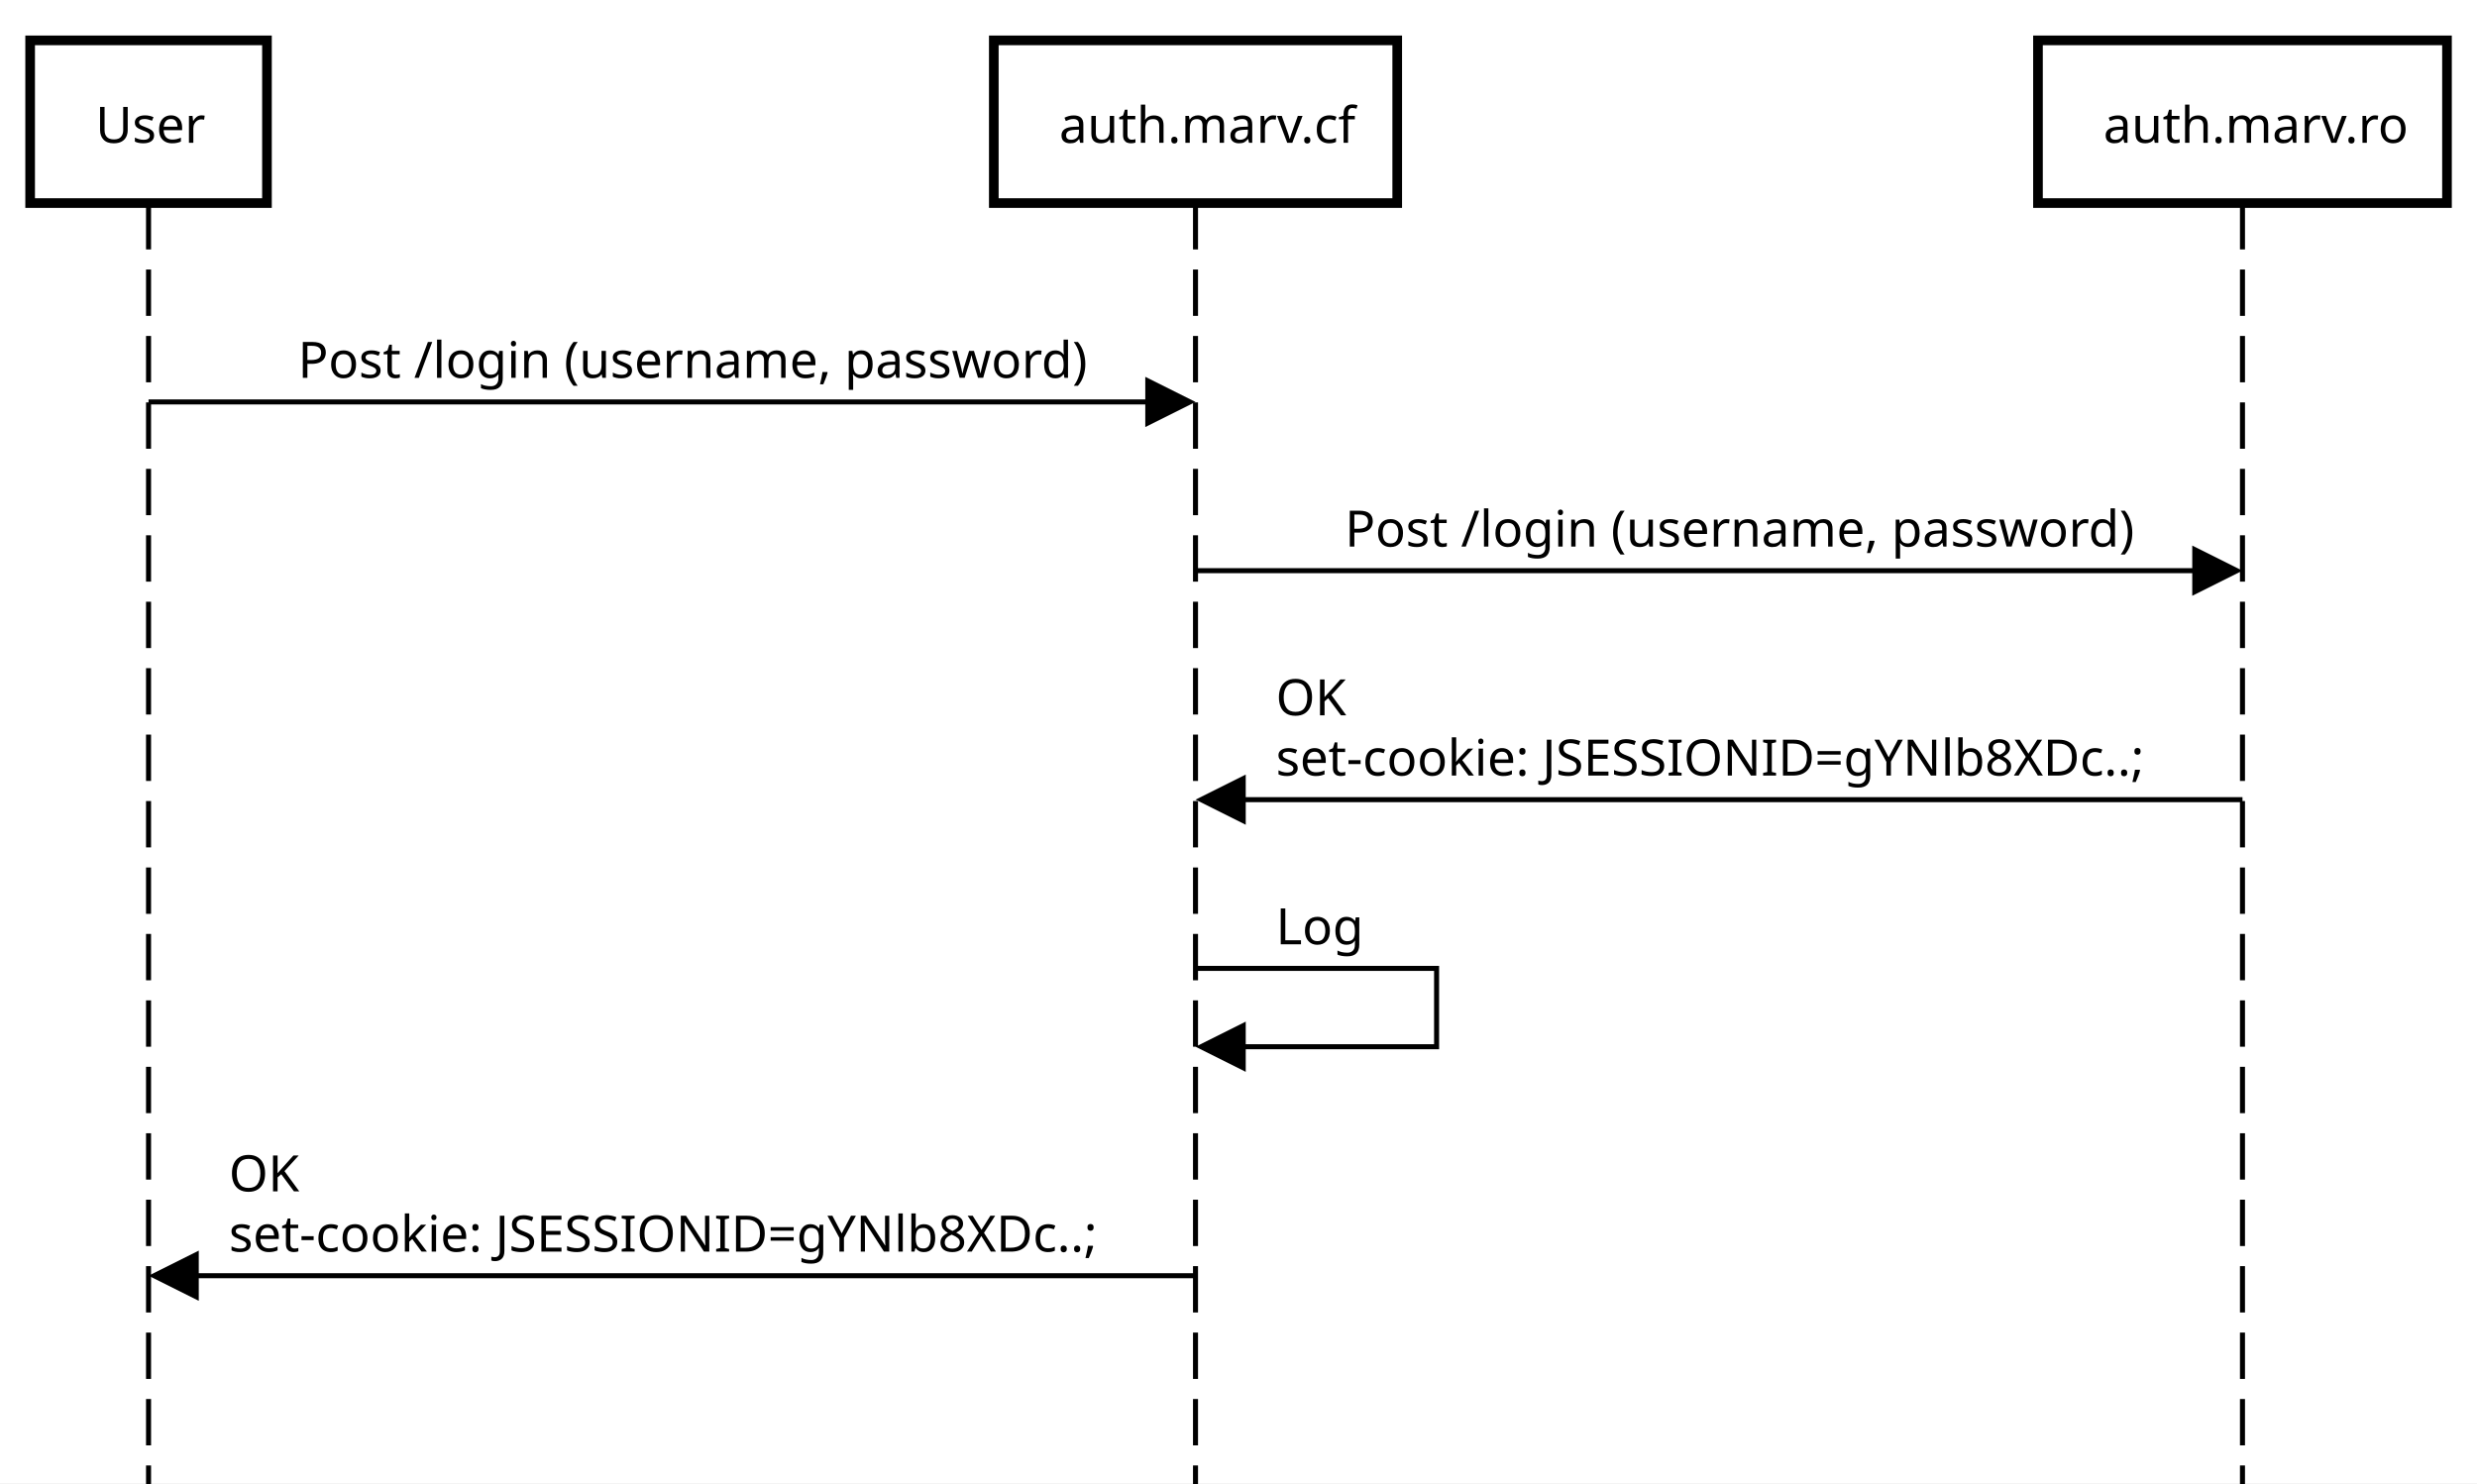
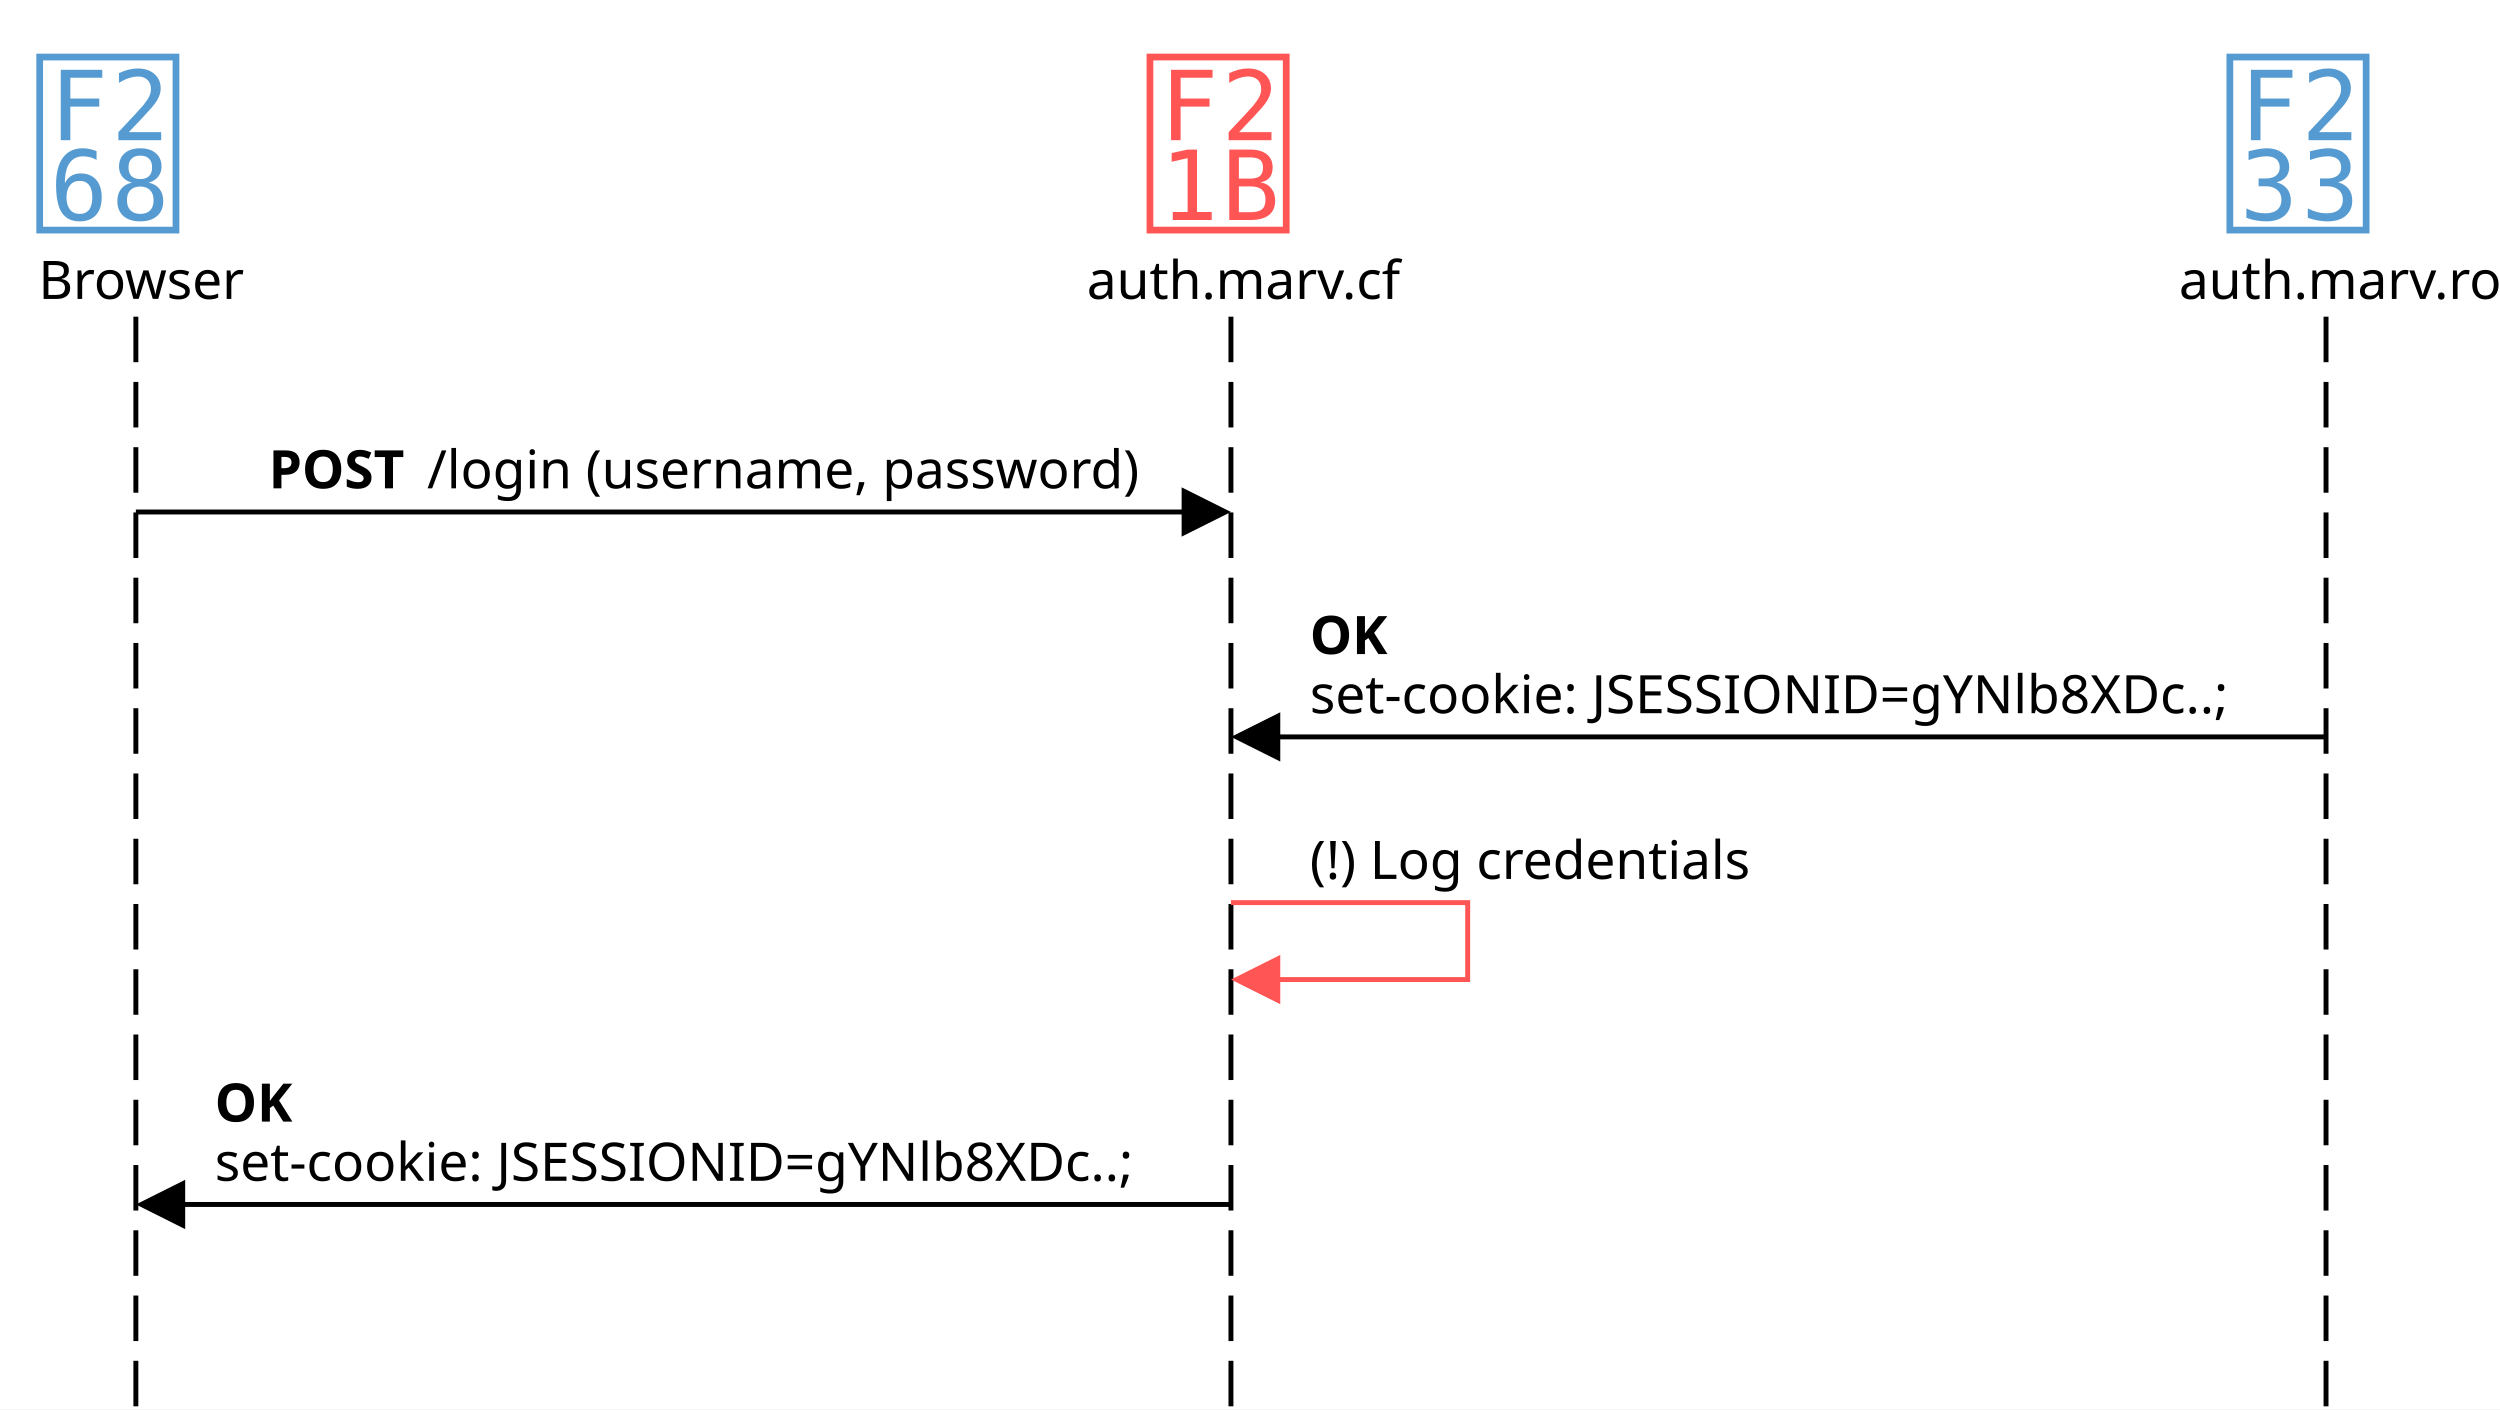
- <svg xmlns="http://www.w3.org/2000/svg" version="1.1" width="723" height="433">
+ <svg xmlns="http://www.w3.org/2000/svg" version="1.1" width="690" height="389">
  <defs />
  <g>
    <g />
    <g />
    <g />
    <g />
    <g />
    <g />
    <g />
+     <g />
+     <g />
+     <g />
+     <g />
+     <g />
    <g>
-       <rect fill="white" stroke="none" x="0" y="0" width="723" height="433" />
+       <rect fill="white" stroke="none" x="0" y="0" width="690" height="389" />
    </g>
    <g />
    <g>
-       <path fill="none" stroke="black" paint-order="fill stroke markers" d=" M 43.359 59.284 L 43.359 433.989" stroke-miterlimit="10" stroke-width="1.466" stroke-dasharray="13.532,5.864" />
-       <path fill="none" stroke="black" paint-order="fill stroke markers" d=" M 348.953 59.284 L 348.953 433.989" stroke-miterlimit="10" stroke-width="1.466" stroke-dasharray="13.532,5.864" />
-       <path fill="none" stroke="black" paint-order="fill stroke markers" d=" M 654.547 59.284 L 654.547 433.989" stroke-miterlimit="10" stroke-width="1.466" stroke-dasharray="13.532,5.864" />
+       <path fill="none" stroke="black" paint-order="fill stroke markers" d=" M 37.498 87.403 L 37.498 389.605" stroke-miterlimit="10" stroke-width="1.361" stroke-dasharray="12.566,5.445" />
+       <path fill="none" stroke="black" paint-order="fill stroke markers" d=" M 339.741 87.403 L 339.741 389.605" stroke-miterlimit="10" stroke-width="1.361" stroke-dasharray="12.566,5.445" />
+       <path fill="none" stroke="black" paint-order="fill stroke markers" d=" M 641.984 87.403 L 641.984 389.605" stroke-miterlimit="10" stroke-width="1.361" stroke-dasharray="12.566,5.445" />
    </g>
    <g>
-       <path fill="none" stroke="none" />
      <g>
-         <path fill="white" stroke="black" paint-order="fill stroke markers" d=" M 8.796 11.786 L 77.922 11.786 L 77.922 59.284 L 8.796 59.284 L 8.796 11.786 Z" stroke-miterlimit="10" stroke-width="2.815" stroke-dasharray="" />
+         <g />
+         <text fill="#559BD1" stroke="none" font-family="&quot;FontAwesome&quot;" font-size="44pt" font-style="normal" font-weight="normal" text-decoration="normal" x="8.168" y="60.723" text-anchor="start" dominant-baseline="alphabetic" xml:space="preserve"></text>
      </g>
      <g>
        <g />
-         <text fill="black" stroke="none" font-family="sans-serif" font-size="11pt" font-style="normal" font-weight="normal" text-decoration="normal" x="27.883" y="41.692" text-anchor="start" dominant-baseline="alphabetic" xml:space="preserve">User</text>
-       </g>
-       <path fill="none" stroke="none" />
-       <g>
-         <path fill="white" stroke="black" paint-order="fill stroke markers" d=" M 290.077 11.786 L 407.829 11.786 L 407.829 59.284 L 290.077 59.284 L 290.077 11.786 Z" stroke-miterlimit="10" stroke-width="2.815" stroke-dasharray="" />
+         <text fill="black" stroke="none" font-family="sans-serif" font-size="11pt" font-style="normal" font-weight="normal" text-decoration="normal" x="10.615" y="82.503" text-anchor="start" dominant-baseline="alphabetic" xml:space="preserve">Browser</text>
      </g>
      <g>
        <g />
-         <text fill="black" stroke="none" font-family="sans-serif" font-size="11pt" font-style="normal" font-weight="normal" text-decoration="normal" x="309.164" y="41.692" text-anchor="start" dominant-baseline="alphabetic" xml:space="preserve">auth.marv.cf</text>
-       </g>
-       <path fill="none" stroke="none" />
-       <g>
-         <path fill="white" stroke="black" paint-order="fill stroke markers" d=" M 594.855 11.786 L 714.239 11.786 L 714.239 59.284 L 594.855 59.284 L 594.855 11.786 Z" stroke-miterlimit="10" stroke-width="2.815" stroke-dasharray="" />
+         <text fill="#ff5555" stroke="none" font-family="&quot;FontAwesome&quot;" font-size="44pt" font-style="normal" font-weight="normal" text-decoration="normal" x="314.601" y="60.723" text-anchor="start" dominant-baseline="alphabetic" xml:space="preserve"></text>
      </g>
      <g>
        <g />
-         <text fill="black" stroke="none" font-family="sans-serif" font-size="11pt" font-style="normal" font-weight="normal" text-decoration="normal" x="613.942" y="41.692" text-anchor="start" dominant-baseline="alphabetic" xml:space="preserve">auth.marv.ro</text>
+         <text fill="black" stroke="none" font-family="sans-serif" font-size="11pt" font-style="normal" font-weight="normal" text-decoration="normal" x="299.956" y="82.503" text-anchor="start" dominant-baseline="alphabetic" xml:space="preserve">auth.marv.cf</text>
+       </g>
+       <g>
+         <g />
+         <text fill="#559BD1" stroke="none" font-family="&quot;FontAwesome&quot;" font-size="44pt" font-style="normal" font-weight="normal" text-decoration="normal" x="612.654" y="60.723" text-anchor="start" dominant-baseline="alphabetic" xml:space="preserve"></text>
+       </g>
+       <g>
+         <g />
+         <text fill="black" stroke="none" font-family="sans-serif" font-size="11pt" font-style="normal" font-weight="normal" text-decoration="normal" x="601.383" y="82.503" text-anchor="start" dominant-baseline="alphabetic" xml:space="preserve">auth.marv.ro</text>
      </g>
    </g>
    <g>
      <g>
        <g>
-           <rect fill="white" stroke="none" x="84.333" y="94.468" width="223.645" height="22.869" />
+           <rect fill="white" stroke="none" x="71.695" y="120.074" width="233.848" height="21.236" />
        </g>
-         <text fill="black" stroke="none" font-family="sans-serif" font-size="11pt" font-style="normal" font-weight="normal" text-decoration="normal" x="86.972" y="110.3" text-anchor="start" dominant-baseline="alphabetic" xml:space="preserve">Post /login (username, password)</text>
+         <text fill="black" stroke="none" font-family="sans-serif" font-size="11pt" font-style="normal" font-weight="bold" text-decoration="normal" x="74.145" y="134.775" text-anchor="start" dominant-baseline="alphabetic" xml:space="preserve">POST</text>
+         <text fill="black" stroke="none" font-family="sans-serif" font-size="11pt" font-style="normal" font-weight="normal" text-decoration="normal" x="114.06" y="134.775" text-anchor="start" dominant-baseline="alphabetic" xml:space="preserve"> /login (username, password)</text>
      </g>
      <g>
-         <path fill="none" stroke="black" paint-order="fill stroke markers" d=" M 43.359 117.337 L 334.469 117.337" stroke-miterlimit="10" stroke-width="1.466" stroke-dasharray="" />
-         <g transform="translate(348.9531,117.337) translate(-348.9531,-117.337)">
-           <path fill="black" stroke="none" paint-order="stroke fill markers" d=" M 334.293 110.007 L 348.953 117.337 L 334.293 124.667 Z" />
+         <path fill="none" stroke="black" paint-order="fill stroke markers" d=" M 37.498 141.31 L 326.292 141.31" stroke-miterlimit="10" stroke-width="1.361" stroke-dasharray="" />
+         <g transform="translate(339.7409,141.3095) translate(-339.7409,-141.3095)">
+           <path fill="black" stroke="none" paint-order="stroke fill markers" d=" M 326.128 134.503 L 339.741 141.31 L 326.128 148.116 Z" />
        </g>
      </g>
      <g>
        <g>
-           <rect fill="white" stroke="none" x="389.928" y="143.725" width="223.645" height="22.869" />
+           <rect fill="white" stroke="none" x="359.071" y="165.812" width="30.964" height="21.236" />
        </g>
-         <text fill="black" stroke="none" font-family="sans-serif" font-size="11pt" font-style="normal" font-weight="normal" text-decoration="normal" x="392.566" y="159.557" text-anchor="start" dominant-baseline="alphabetic" xml:space="preserve">Post /login (username, password)</text>
+         <g>
+           <rect fill="white" stroke="none" x="359.071" y="182.148" width="263.583" height="21.236" />
+         </g>
+         <text fill="black" stroke="none" font-family="sans-serif" font-size="11pt" font-style="normal" font-weight="bold" text-decoration="normal" x="361.521" y="180.514" text-anchor="start" dominant-baseline="alphabetic" xml:space="preserve">OK</text>
+         <text fill="black" stroke="none" font-family="sans-serif" font-size="11pt" font-style="normal" font-weight="normal" text-decoration="normal" x="383.511" y="180.514" text-anchor="start" dominant-baseline="alphabetic" xml:space="preserve"> </text>
+         <text fill="black" stroke="none" font-family="sans-serif" font-size="11pt" font-style="normal" font-weight="normal" text-decoration="normal" x="361.521" y="196.849" text-anchor="start" dominant-baseline="alphabetic" xml:space="preserve">set-cookie: JSESSIONID=gYNlb8XDc..;</text>
      </g>
      <g>
-         <path fill="none" stroke="black" paint-order="fill stroke markers" d=" M 348.953 166.594 L 640.063 166.594" stroke-miterlimit="10" stroke-width="1.466" stroke-dasharray="" />
-         <g transform="translate(654.5473,166.5939) translate(-654.5473,-166.5939)">
-           <path fill="black" stroke="none" paint-order="stroke fill markers" d=" M 639.887 159.264 L 654.547 166.594 L 639.887 173.924 Z" />
+         <path fill="none" stroke="black" paint-order="fill stroke markers" d=" M 641.984 203.383 L 353.19 203.383" stroke-miterlimit="10" stroke-width="1.361" stroke-dasharray="" />
+         <g transform="translate(339.7409,203.3833) translate(-339.7409,-203.3833)">
+           <path fill="black" stroke="none" paint-order="stroke fill markers" d=" M 353.354 196.577 L 339.741 203.383 L 353.354 210.19 Z" />
        </g>
      </g>
      <g>
        <g>
-           <rect fill="white" stroke="none" x="369.77" y="192.982" width="30.532" height="22.869" />
+           <rect fill="white" stroke="none" x="359.071" y="227.886" width="122.238" height="21.236" />
        </g>
-         <g>
-           <rect fill="white" stroke="none" x="369.77" y="210.573" width="263.96" height="22.869" />
-         </g>
-         <text fill="black" stroke="none" font-family="sans-serif" font-size="11pt" font-style="normal" font-weight="normal" text-decoration="normal" x="372.409" y="208.814" text-anchor="start" dominant-baseline="alphabetic" xml:space="preserve">OK </text>
-         <text fill="black" stroke="none" font-family="sans-serif" font-size="11pt" font-style="normal" font-weight="normal" text-decoration="normal" x="372.409" y="226.406" text-anchor="start" dominant-baseline="alphabetic" xml:space="preserve">set-cookie: JSESSIONID=gYNlb8XDc..;</text>
+         <text fill="black" stroke="none" font-family="sans-serif" font-size="11pt" font-style="normal" font-weight="normal" text-decoration="normal" x="361.521" y="242.588" text-anchor="start" dominant-baseline="alphabetic" xml:space="preserve">(!) Log credentials</text>
      </g>
      <g>
-         <path fill="none" stroke="black" paint-order="fill stroke markers" d=" M 654.547 233.443 L 363.437 233.443" stroke-miterlimit="10" stroke-width="1.466" stroke-dasharray="" />
-         <g transform="translate(348.9531,233.4426) translate(-348.9531,-233.4426)">
-           <path fill="black" stroke="none" paint-order="stroke fill markers" d=" M 363.613 226.113 L 348.953 233.443 L 363.613 240.773 Z" />
+         <path fill="none" stroke="#ff5555" paint-order="fill stroke markers" d=" M 339.741 249.122 L 405.082 249.122 L 405.082 270.358 L 353.19 270.358" stroke-miterlimit="10" stroke-width="1.361" stroke-dasharray="" />
+         <g transform="translate(339.7409,270.3576) translate(-339.7409,-270.3576)">
+           <path fill="#ff5555" stroke="none" paint-order="stroke fill markers" d=" M 353.354 263.551 L 339.741 270.358 L 353.354 277.164 Z" />
        </g>
      </g>
      <g>
        <g>
-           <rect fill="white" stroke="none" x="369.77" y="259.83" width="29.737" height="22.869" />
+           <rect fill="white" stroke="none" x="56.828" y="294.86" width="30.964" height="21.236" />
        </g>
-         <text fill="black" stroke="none" font-family="sans-serif" font-size="11pt" font-style="normal" font-weight="normal" text-decoration="normal" x="372.409" y="275.663" text-anchor="start" dominant-baseline="alphabetic" xml:space="preserve">Log</text>
+         <g>
+           <rect fill="white" stroke="none" x="56.828" y="311.196" width="263.583" height="21.236" />
+         </g>
+         <text fill="black" stroke="none" font-family="sans-serif" font-size="11pt" font-style="normal" font-weight="bold" text-decoration="normal" x="59.278" y="309.562" text-anchor="start" dominant-baseline="alphabetic" xml:space="preserve">OK</text>
+         <text fill="black" stroke="none" font-family="sans-serif" font-size="11pt" font-style="normal" font-weight="normal" text-decoration="normal" x="81.268" y="309.562" text-anchor="start" dominant-baseline="alphabetic" xml:space="preserve"> </text>
+         <text fill="black" stroke="none" font-family="sans-serif" font-size="11pt" font-style="normal" font-weight="normal" text-decoration="normal" x="59.278" y="325.897" text-anchor="start" dominant-baseline="alphabetic" xml:space="preserve">set-cookie: JSESSIONID=gYNlb8XDc..;</text>
      </g>
      <g>
-         <path fill="none" stroke="black" paint-order="fill stroke markers" d=" M 348.953 282.7 L 419.32 282.7 L 419.32 305.569 L 363.437 305.569" stroke-miterlimit="10" stroke-width="1.466" stroke-dasharray="" />
-         <g transform="translate(348.9531,305.5688) translate(-348.9531,-305.5688)">
-           <path fill="black" stroke="none" paint-order="stroke fill markers" d=" M 363.613 298.239 L 348.953 305.569 L 363.613 312.899 Z" />
-         </g>
-       </g>
-       <g>
-         <g>
-           <rect fill="white" stroke="none" x="64.176" y="331.956" width="30.532" height="22.869" />
-         </g>
-         <g>
-           <rect fill="white" stroke="none" x="64.176" y="349.548" width="263.96" height="22.869" />
-         </g>
-         <text fill="black" stroke="none" font-family="sans-serif" font-size="11pt" font-style="normal" font-weight="normal" text-decoration="normal" x="66.815" y="347.789" text-anchor="start" dominant-baseline="alphabetic" xml:space="preserve">OK </text>
-         <text fill="black" stroke="none" font-family="sans-serif" font-size="11pt" font-style="normal" font-weight="normal" text-decoration="normal" x="66.815" y="365.381" text-anchor="start" dominant-baseline="alphabetic" xml:space="preserve">set-cookie: JSESSIONID=gYNlb8XDc..;</text>
-       </g>
-       <g>
-         <path fill="none" stroke="black" paint-order="fill stroke markers" d=" M 348.953 372.418 L 57.843 372.418" stroke-miterlimit="10" stroke-width="1.466" stroke-dasharray="" />
-         <g transform="translate(43.35895,372.4175) translate(-43.35895,-372.4175)">
-           <path fill="black" stroke="none" paint-order="stroke fill markers" d=" M 58.019 365.088 L 43.359 372.418 L 58.019 379.747 Z" />
+         <path fill="none" stroke="black" paint-order="fill stroke markers" d=" M 339.741 332.431 L 50.947 332.431" stroke-miterlimit="10" stroke-width="1.361" stroke-dasharray="" />
+         <g transform="translate(37.4976,332.4314) translate(-37.4976,-332.4314)">
+           <path fill="black" stroke="none" paint-order="stroke fill markers" d=" M 51.11 325.625 L 37.498 332.431 L 51.11 339.238 Z" />
        </g>
      </g>
    </g>
    <g />
    <g />
    <g />
+     <g />
+     <g />
+     <g />
  </g>
</svg>
